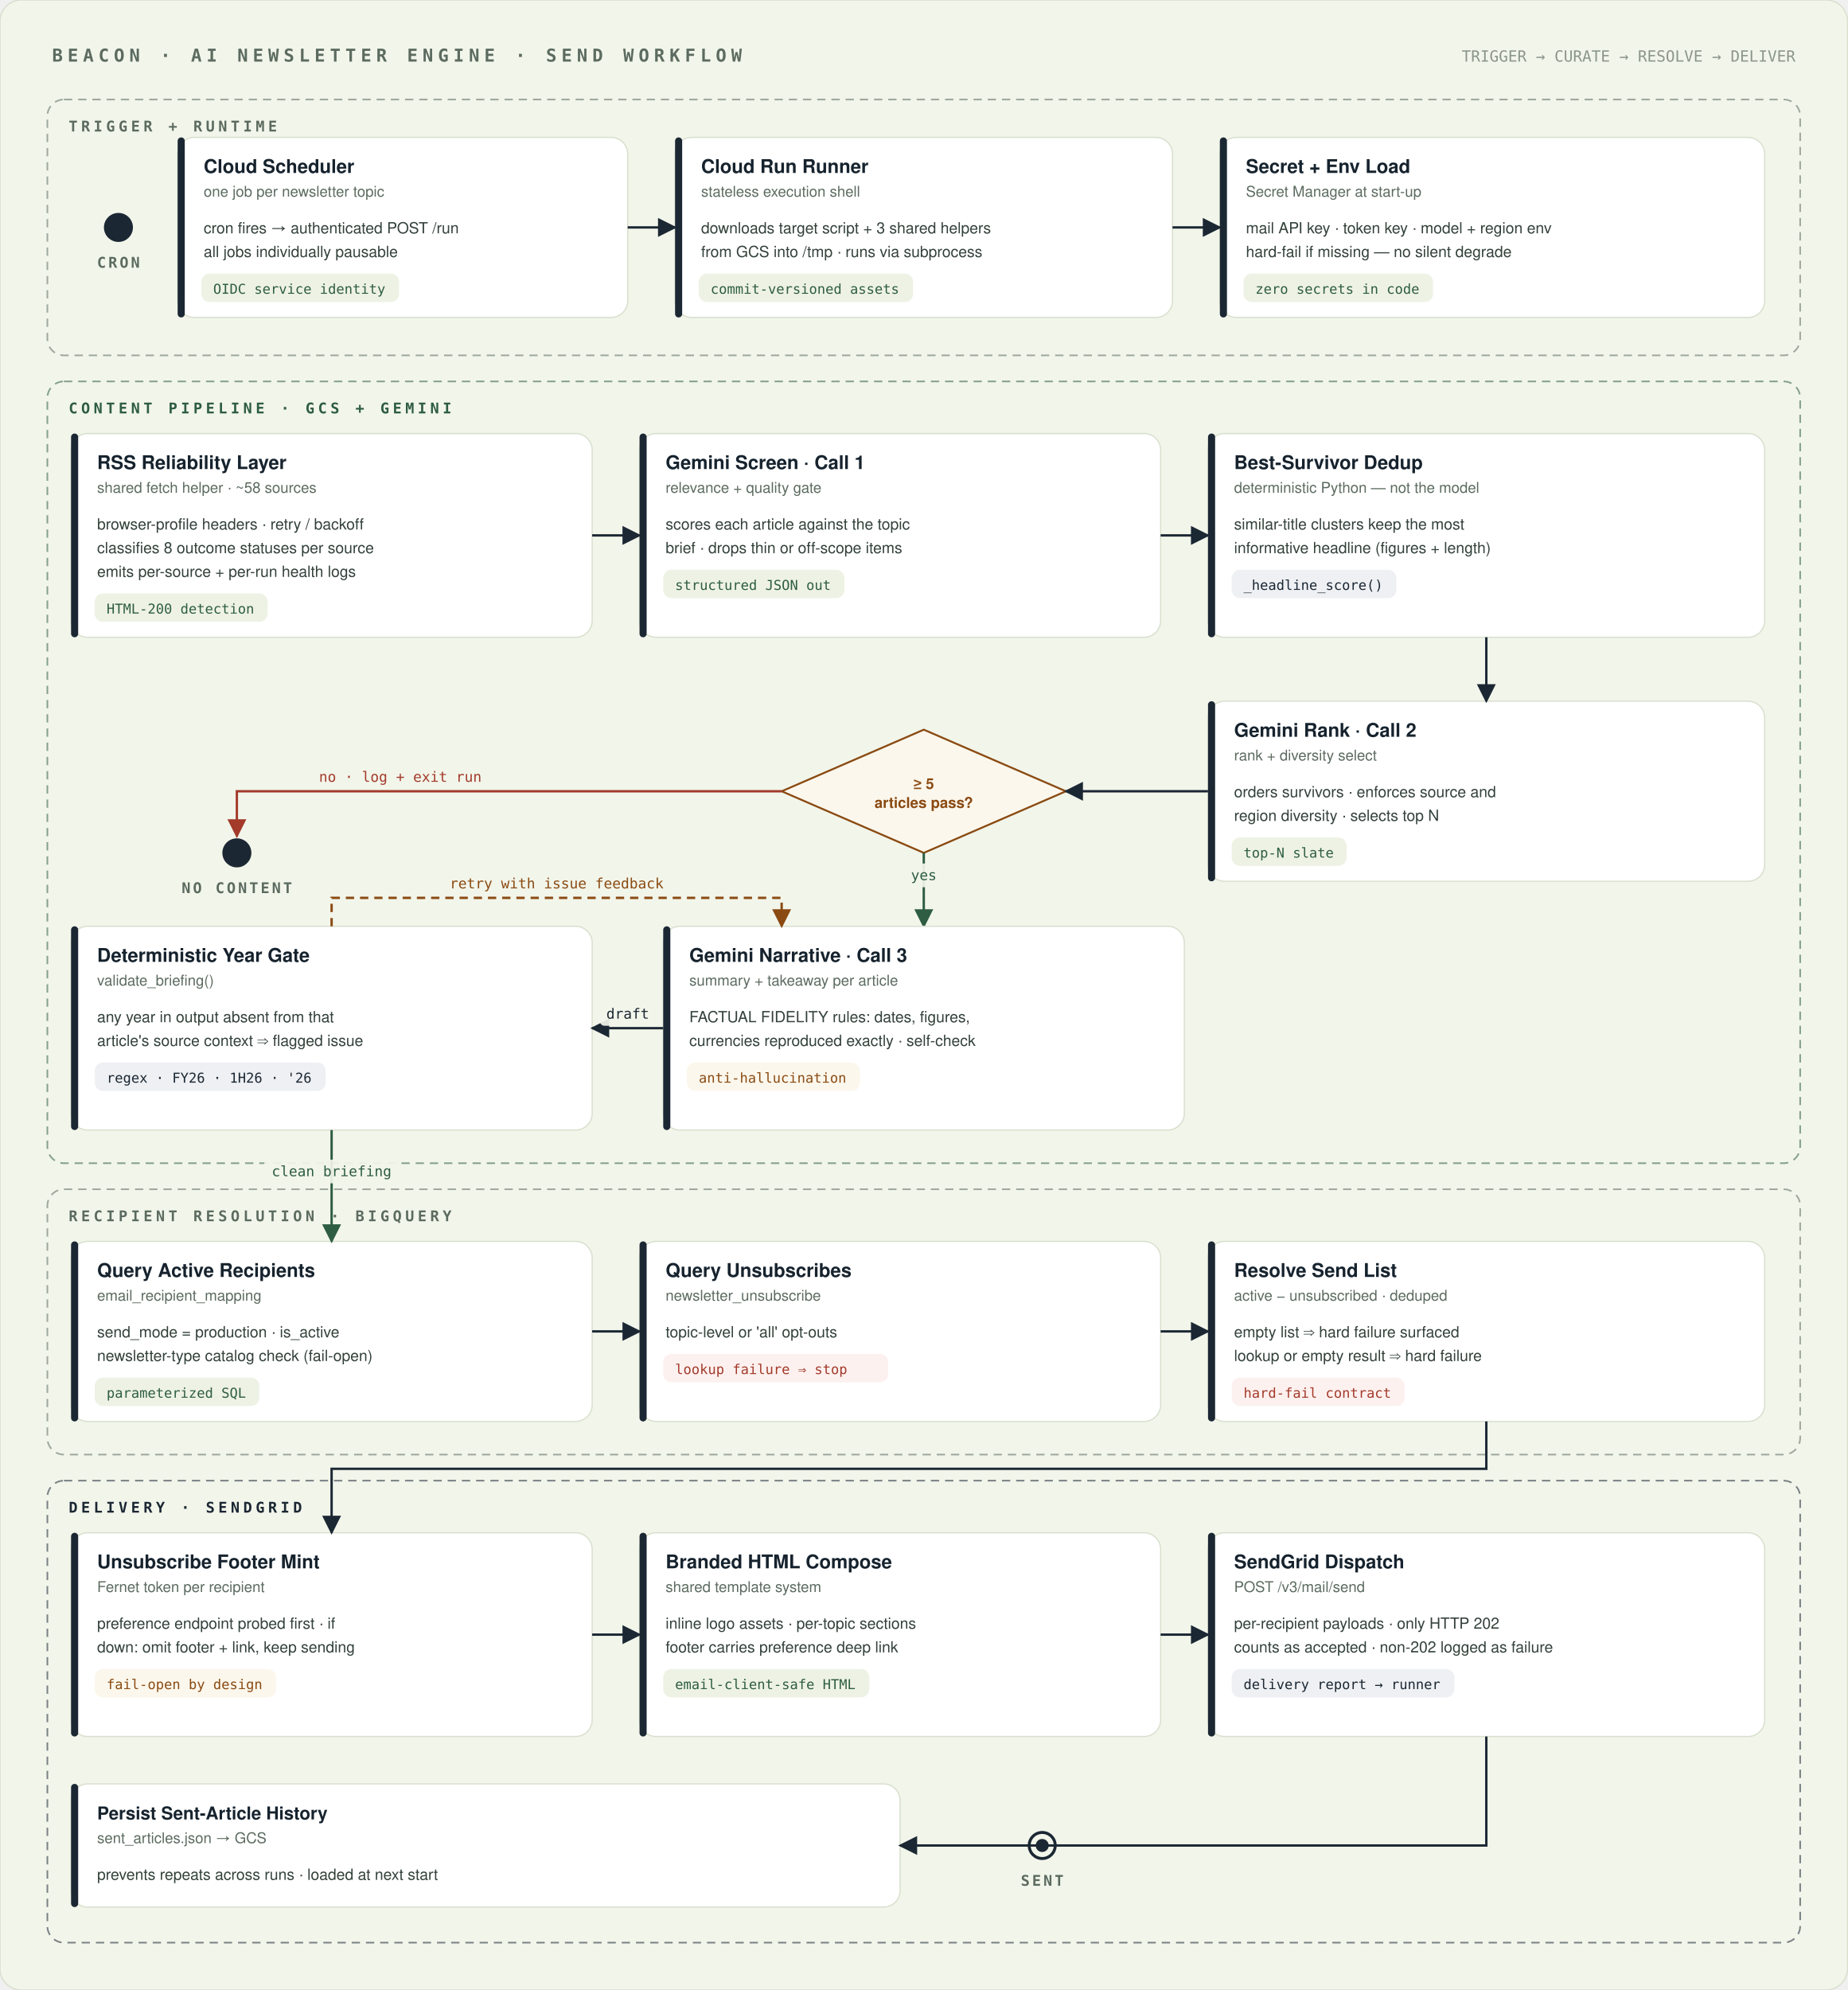
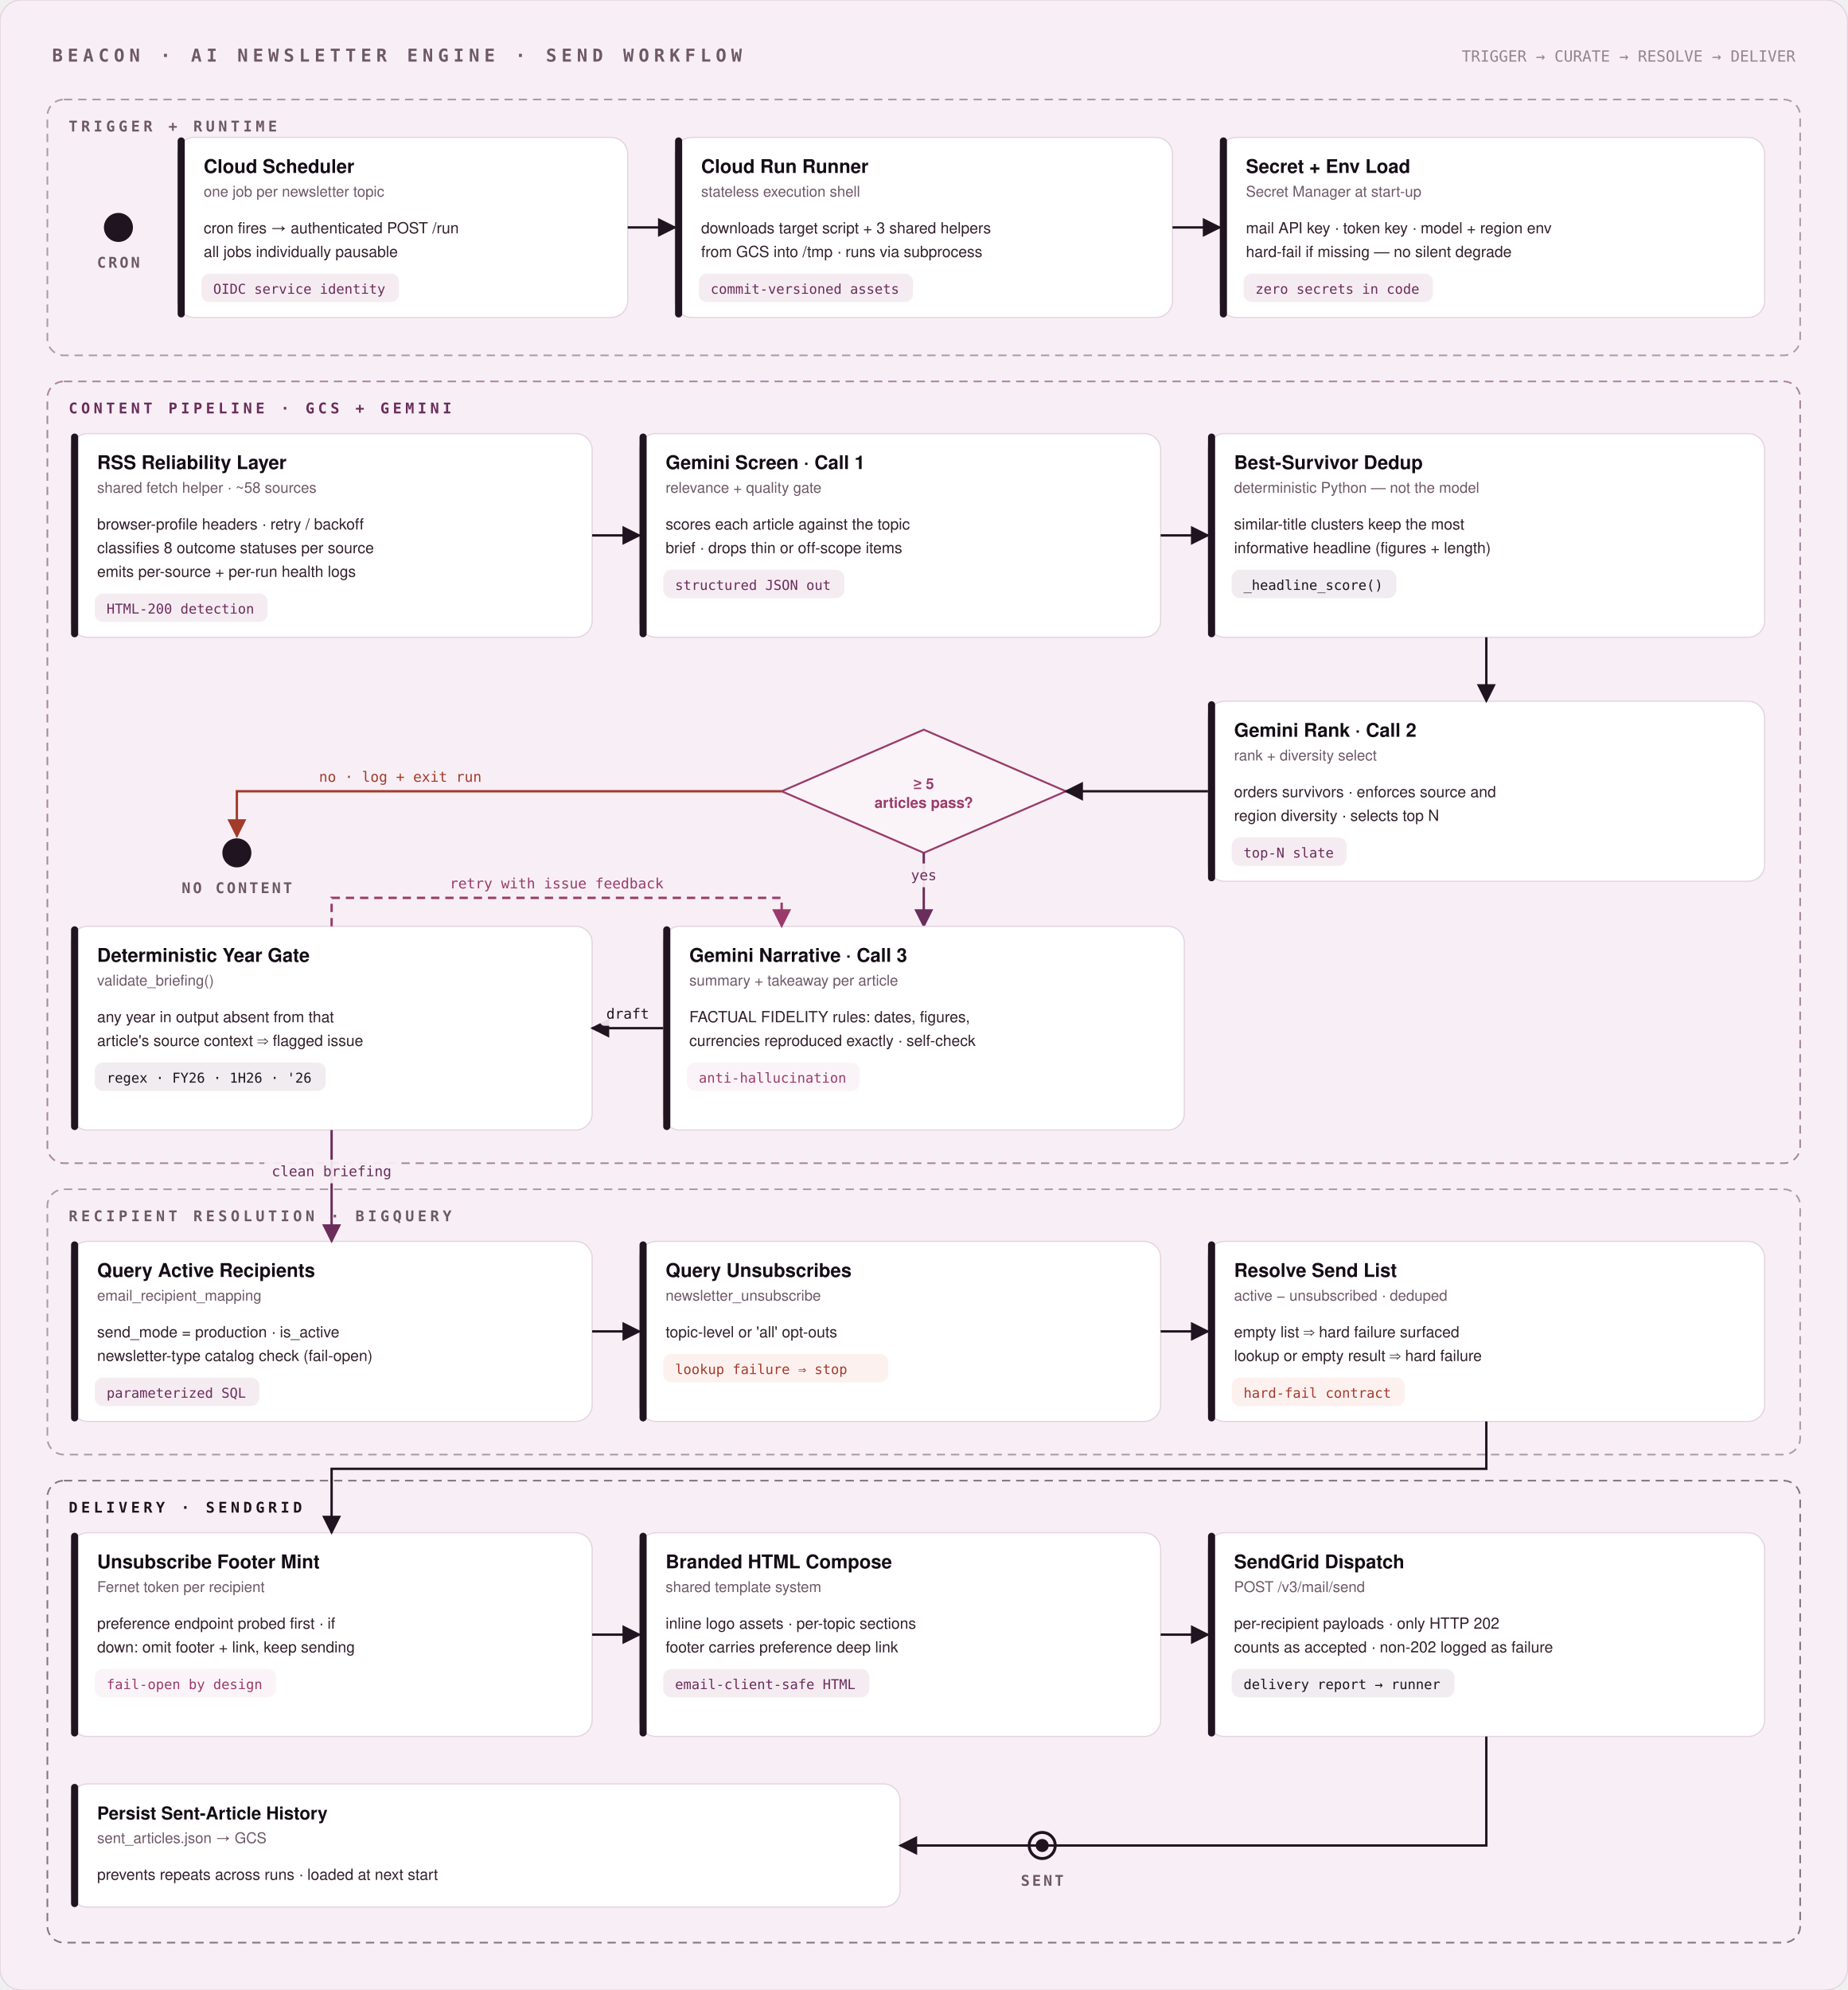
<svg xmlns="http://www.w3.org/2000/svg" viewBox="0 0 1560 1680" font-family="IBM Plex Sans, -apple-system, Segoe UI, Helvetica, Arial, sans-serif">
  <defs>
    <marker id="arr" viewBox="0 0 10 10" refX="9" refY="5" markerWidth="8" markerHeight="8" orient="auto-start-reverse">
-       <path d="M0,0 L10,5 L0,10 z" fill="#1b2733" />
+       <path d="M0,0 L10,5 L0,10 z" fill="#1f1420" />
    </marker>
    <marker id="arrg" viewBox="0 0 10 10" refX="9" refY="5" markerWidth="8" markerHeight="8" orient="auto-start-reverse">
-       <path d="M0,0 L10,5 L0,10 z" fill="#2e5d43" />
+       <path d="M0,0 L10,5 L0,10 z" fill="#6b2d5c" />
    </marker>
    <marker id="arra" viewBox="0 0 10 10" refX="9" refY="5" markerWidth="8" markerHeight="8" orient="auto-start-reverse">
-       <path d="M0,0 L10,5 L0,10 z" fill="#8a4a12" />
+       <path d="M0,0 L10,5 L0,10 z" fill="#9a3a6b" />
    </marker>
    <marker id="arrr" viewBox="0 0 10 10" refX="9" refY="5" markerWidth="8" markerHeight="8" orient="auto-start-reverse">
      <path d="M0,0 L10,5 L0,10 z" fill="#a33a2a" />
    </marker>
  </defs>
-   <rect x="0" y="0" width="1560" height="1680" rx="18" fill="#f2f5ea" stroke="#d8dfcd" />
-   <text x="44" y="52" font-size="15" letter-spacing="4" fill="#5c6b60" font-family="IBM Plex Mono, ui-monospace, Menlo, monospace" font-weight="600">BEACON · AI NEWSLETTER ENGINE · SEND WORKFLOW</text>
-   <text x="1516" y="52" text-anchor="end" font-size="13" fill="#8a958b" font-family="IBM Plex Mono, ui-monospace, Menlo, monospace">TRIGGER → CURATE → RESOLVE → DELIVER</text>
-   <rect x="40" y="84" width="1480" height="216" rx="14" fill="none" stroke="#5c6b60" stroke-width="1.4" opacity="0.55" stroke-dasharray="7 5" />
-   <text x="58" y="111" font-size="12.5" letter-spacing="3" fill="#5c6b60" font-family="IBM Plex Mono, ui-monospace, Menlo, monospace" font-weight="600">TRIGGER + RUNTIME</text>
-   <circle cx="100" cy="192" r="11" fill="#1b2733" stroke="#1b2733" stroke-width="2.5" />
-   <text x="100" y="226" text-anchor="middle" font-size="12.5" letter-spacing="2" fill="#5c6b60" font-family="IBM Plex Mono, ui-monospace, Menlo, monospace" font-weight="600">CRON</text>
-   <rect x="150" y="116" width="380" height="152" rx="14" fill="#ffffff" stroke="#d8dfcd" />
-   <rect x="150" y="116" width="6" height="152" rx="3" fill="#1b2733" />
-   <text x="172" y="146" font-size="16" font-weight="700" fill="#16232e">Cloud Scheduler</text>
-   <text x="172" y="166" font-size="12.5" fill="#5c6b60">one job per newsletter topic</text>
-   <text x="172" y="197" font-size="13" fill="#33413a">cron fires → authenticated POST /run</text>
-   <text x="172" y="217" font-size="13" fill="#33413a">all jobs individually pausable</text>
-   <rect x="170" y="231" width="167" height="24" rx="7" fill="#eef2e4" />
-   <text x="180" y="248" font-size="11.5" fill="#2e5d43" font-family="IBM Plex Mono, ui-monospace, Menlo, monospace">OIDC service identity</text>
-   <rect x="570" y="116" width="420" height="152" rx="14" fill="#ffffff" stroke="#d8dfcd" />
-   <rect x="570" y="116" width="6" height="152" rx="3" fill="#1b2733" />
-   <text x="592" y="146" font-size="16" font-weight="700" fill="#16232e">Cloud Run Runner</text>
-   <text x="592" y="166" font-size="12.5" fill="#5c6b60">stateless execution shell</text>
-   <text x="592" y="197" font-size="13" fill="#33413a">downloads target script + 3 shared helpers</text>
-   <text x="592" y="217" font-size="13" fill="#33413a">from GCS into /tmp · runs via subprocess</text>
-   <rect x="590" y="231" width="181" height="24" rx="7" fill="#eef2e4" />
-   <text x="600" y="248" font-size="11.5" fill="#2e5d43" font-family="IBM Plex Mono, ui-monospace, Menlo, monospace">commit-versioned assets</text>
-   <rect x="1030" y="116" width="460" height="152" rx="14" fill="#ffffff" stroke="#d8dfcd" />
-   <rect x="1030" y="116" width="6" height="152" rx="3" fill="#1b2733" />
-   <text x="1052" y="146" font-size="16" font-weight="700" fill="#16232e">Secret + Env Load</text>
-   <text x="1052" y="166" font-size="12.5" fill="#5c6b60">Secret Manager at start-up</text>
-   <text x="1052" y="197" font-size="13" fill="#33413a">mail API key · token key · model + region env</text>
-   <text x="1052" y="217" font-size="13" fill="#33413a">hard-fail if missing — no silent degrade</text>
-   <rect x="1050" y="231" width="160" height="24" rx="7" fill="#eef2e4" />
-   <text x="1060" y="248" font-size="11.5" fill="#2e5d43" font-family="IBM Plex Mono, ui-monospace, Menlo, monospace">zero secrets in code</text>
-   <polyline points="530,192 570,192" fill="none" stroke="#1b2733" stroke-width="2" marker-end="url(#arr)" />
-   <polyline points="990,192 1030,192" fill="none" stroke="#1b2733" stroke-width="2" marker-end="url(#arr)" />
-   <rect x="40" y="322" width="1480" height="660" rx="14" fill="none" stroke="#2e5d43" stroke-width="1.4" opacity="0.55" stroke-dasharray="7 5" />
-   <text x="58" y="349" font-size="12.5" letter-spacing="3" fill="#2e5d43" font-family="IBM Plex Mono, ui-monospace, Menlo, monospace" font-weight="600">CONTENT PIPELINE · GCS + GEMINI</text>
-   <rect x="60" y="366" width="440" height="172" rx="14" fill="#ffffff" stroke="#d8dfcd" />
-   <rect x="60" y="366" width="6" height="172" rx="3" fill="#1b2733" />
-   <text x="82" y="396" font-size="16" font-weight="700" fill="#16232e">RSS Reliability Layer</text>
-   <text x="82" y="416" font-size="12.5" fill="#5c6b60">shared fetch helper · ~58 sources</text>
-   <text x="82" y="447" font-size="13" fill="#33413a">browser-profile headers · retry / backoff</text>
-   <text x="82" y="467" font-size="13" fill="#33413a">classifies 8 outcome statuses per source</text>
-   <text x="82" y="487" font-size="13" fill="#33413a">emits per-source + per-run health logs</text>
-   <rect x="80" y="501" width="146" height="24" rx="7" fill="#eef2e4" />
-   <text x="90" y="518" font-size="11.5" fill="#2e5d43" font-family="IBM Plex Mono, ui-monospace, Menlo, monospace">HTML-200 detection</text>
-   <rect x="540" y="366" width="440" height="172" rx="14" fill="#ffffff" stroke="#d8dfcd" />
-   <rect x="540" y="366" width="6" height="172" rx="3" fill="#1b2733" />
-   <text x="562" y="396" font-size="16" font-weight="700" fill="#16232e">Gemini Screen · Call 1</text>
-   <text x="562" y="416" font-size="12.5" fill="#5c6b60">relevance + quality gate</text>
-   <text x="562" y="447" font-size="13" fill="#33413a">scores each article against the topic</text>
-   <text x="562" y="467" font-size="13" fill="#33413a">brief · drops thin or off-scope items</text>
-   <rect x="560" y="481" width="153" height="24" rx="7" fill="#eef2e4" />
-   <text x="570" y="498" font-size="11.5" fill="#2e5d43" font-family="IBM Plex Mono, ui-monospace, Menlo, monospace">structured JSON out</text>
-   <rect x="1020" y="366" width="470" height="172" rx="14" fill="#ffffff" stroke="#d8dfcd" />
-   <rect x="1020" y="366" width="6" height="172" rx="3" fill="#1b2733" />
-   <text x="1042" y="396" font-size="16" font-weight="700" fill="#16232e">Best-Survivor Dedup</text>
-   <text x="1042" y="416" font-size="12.5" fill="#5c6b60">deterministic Python — not the model</text>
-   <text x="1042" y="447" font-size="13" fill="#33413a">similar-title clusters keep the most</text>
-   <text x="1042" y="467" font-size="13" fill="#33413a">informative headline (figures + length)</text>
-   <rect x="1040" y="481" width="139" height="24" rx="7" fill="#eef0f3" />
-   <text x="1050" y="498" font-size="11.5" fill="#1b2733" font-family="IBM Plex Mono, ui-monospace, Menlo, monospace">_headline_score()</text>
-   <polyline points="500,452 540,452" fill="none" stroke="#1b2733" stroke-width="2" marker-end="url(#arr)" />
-   <polyline points="980,452 1020,452" fill="none" stroke="#1b2733" stroke-width="2" marker-end="url(#arr)" />
-   <rect x="1020" y="592" width="470" height="152" rx="14" fill="#ffffff" stroke="#d8dfcd" />
-   <rect x="1020" y="592" width="6" height="152" rx="3" fill="#1b2733" />
-   <text x="1042" y="622" font-size="16" font-weight="700" fill="#16232e">Gemini Rank · Call 2</text>
-   <text x="1042" y="642" font-size="12.5" fill="#5c6b60">rank + diversity select</text>
-   <text x="1042" y="673" font-size="13" fill="#33413a">orders survivors · enforces source and</text>
-   <text x="1042" y="693" font-size="13" fill="#33413a">region diversity · selects top N</text>
-   <rect x="1040" y="707" width="97" height="24" rx="7" fill="#eef2e4" />
-   <text x="1050" y="724" font-size="11.5" fill="#2e5d43" font-family="IBM Plex Mono, ui-monospace, Menlo, monospace">top-N slate</text>
-   <polyline points="1255,538 1255,592" fill="none" stroke="#1b2733" stroke-width="2" marker-end="url(#arr)" />
-   <polygon points="780,616 900,668 780,720 660,668" fill="#fbf7ec" stroke="#8a4a12" stroke-width="1.6" />
-   <text x="780" y="666" text-anchor="middle" font-size="12.5" font-weight="600" fill="#8a4a12">≥ 5</text>
-   <text x="780" y="682" text-anchor="middle" font-size="12.5" font-weight="600" fill="#8a4a12">articles pass?</text>
-   <polyline points="1020,668 900,668" fill="none" stroke="#1b2733" stroke-width="2" marker-end="url(#arr)" />
+   <rect x="0" y="0" width="1560" height="1680" rx="18" fill="#f7eff5" stroke="#e4d3df" />
+   <text x="44" y="52" font-size="15" letter-spacing="4" fill="#6e5867" font-family="IBM Plex Mono, ui-monospace, Menlo, monospace" font-weight="600">BEACON · AI NEWSLETTER ENGINE · SEND WORKFLOW</text>
+   <text x="1516" y="52" text-anchor="end" font-size="13" fill="#96828f" font-family="IBM Plex Mono, ui-monospace, Menlo, monospace">TRIGGER → CURATE → RESOLVE → DELIVER</text>
+   <rect x="40" y="84" width="1480" height="216" rx="14" fill="none" stroke="#6e5867" stroke-width="1.4" opacity="0.55" stroke-dasharray="7 5" />
+   <text x="58" y="111" font-size="12.5" letter-spacing="3" fill="#6e5867" font-family="IBM Plex Mono, ui-monospace, Menlo, monospace" font-weight="600">TRIGGER + RUNTIME</text>
+   <circle cx="100" cy="192" r="11" fill="#1f1420" stroke="#1f1420" stroke-width="2.5" />
+   <text x="100" y="226" text-anchor="middle" font-size="12.5" letter-spacing="2" fill="#6e5867" font-family="IBM Plex Mono, ui-monospace, Menlo, monospace" font-weight="600">CRON</text>
+   <rect x="150" y="116" width="380" height="152" rx="14" fill="#ffffff" stroke="#e4d3df" />
+   <rect x="150" y="116" width="6" height="152" rx="3" fill="#1f1420" />
+   <text x="172" y="146" font-size="16" font-weight="700" fill="#150d16">Cloud Scheduler</text>
+   <text x="172" y="166" font-size="12.5" fill="#6e5867">one job per newsletter topic</text>
+   <text x="172" y="197" font-size="13" fill="#33202c">cron fires → authenticated POST /run</text>
+   <text x="172" y="217" font-size="13" fill="#33202c">all jobs individually pausable</text>
+   <rect x="170" y="231" width="167" height="24" rx="7" fill="#f5ecf2" />
+   <text x="180" y="248" font-size="11.5" fill="#6b2d5c" font-family="IBM Plex Mono, ui-monospace, Menlo, monospace">OIDC service identity</text>
+   <rect x="570" y="116" width="420" height="152" rx="14" fill="#ffffff" stroke="#e4d3df" />
+   <rect x="570" y="116" width="6" height="152" rx="3" fill="#1f1420" />
+   <text x="592" y="146" font-size="16" font-weight="700" fill="#150d16">Cloud Run Runner</text>
+   <text x="592" y="166" font-size="12.5" fill="#6e5867">stateless execution shell</text>
+   <text x="592" y="197" font-size="13" fill="#33202c">downloads target script + 3 shared helpers</text>
+   <text x="592" y="217" font-size="13" fill="#33202c">from GCS into /tmp · runs via subprocess</text>
+   <rect x="590" y="231" width="181" height="24" rx="7" fill="#f5ecf2" />
+   <text x="600" y="248" font-size="11.5" fill="#6b2d5c" font-family="IBM Plex Mono, ui-monospace, Menlo, monospace">commit-versioned assets</text>
+   <rect x="1030" y="116" width="460" height="152" rx="14" fill="#ffffff" stroke="#e4d3df" />
+   <rect x="1030" y="116" width="6" height="152" rx="3" fill="#1f1420" />
+   <text x="1052" y="146" font-size="16" font-weight="700" fill="#150d16">Secret + Env Load</text>
+   <text x="1052" y="166" font-size="12.5" fill="#6e5867">Secret Manager at start-up</text>
+   <text x="1052" y="197" font-size="13" fill="#33202c">mail API key · token key · model + region env</text>
+   <text x="1052" y="217" font-size="13" fill="#33202c">hard-fail if missing — no silent degrade</text>
+   <rect x="1050" y="231" width="160" height="24" rx="7" fill="#f5ecf2" />
+   <text x="1060" y="248" font-size="11.5" fill="#6b2d5c" font-family="IBM Plex Mono, ui-monospace, Menlo, monospace">zero secrets in code</text>
+   <polyline points="530,192 570,192" fill="none" stroke="#1f1420" stroke-width="2" marker-end="url(#arr)" />
+   <polyline points="990,192 1030,192" fill="none" stroke="#1f1420" stroke-width="2" marker-end="url(#arr)" />
+   <rect x="40" y="322" width="1480" height="660" rx="14" fill="none" stroke="#6b2d5c" stroke-width="1.4" opacity="0.55" stroke-dasharray="7 5" />
+   <text x="58" y="349" font-size="12.5" letter-spacing="3" fill="#6b2d5c" font-family="IBM Plex Mono, ui-monospace, Menlo, monospace" font-weight="600">CONTENT PIPELINE · GCS + GEMINI</text>
+   <rect x="60" y="366" width="440" height="172" rx="14" fill="#ffffff" stroke="#e4d3df" />
+   <rect x="60" y="366" width="6" height="172" rx="3" fill="#1f1420" />
+   <text x="82" y="396" font-size="16" font-weight="700" fill="#150d16">RSS Reliability Layer</text>
+   <text x="82" y="416" font-size="12.5" fill="#6e5867">shared fetch helper · ~58 sources</text>
+   <text x="82" y="447" font-size="13" fill="#33202c">browser-profile headers · retry / backoff</text>
+   <text x="82" y="467" font-size="13" fill="#33202c">classifies 8 outcome statuses per source</text>
+   <text x="82" y="487" font-size="13" fill="#33202c">emits per-source + per-run health logs</text>
+   <rect x="80" y="501" width="146" height="24" rx="7" fill="#f5ecf2" />
+   <text x="90" y="518" font-size="11.5" fill="#6b2d5c" font-family="IBM Plex Mono, ui-monospace, Menlo, monospace">HTML-200 detection</text>
+   <rect x="540" y="366" width="440" height="172" rx="14" fill="#ffffff" stroke="#e4d3df" />
+   <rect x="540" y="366" width="6" height="172" rx="3" fill="#1f1420" />
+   <text x="562" y="396" font-size="16" font-weight="700" fill="#150d16">Gemini Screen · Call 1</text>
+   <text x="562" y="416" font-size="12.5" fill="#6e5867">relevance + quality gate</text>
+   <text x="562" y="447" font-size="13" fill="#33202c">scores each article against the topic</text>
+   <text x="562" y="467" font-size="13" fill="#33202c">brief · drops thin or off-scope items</text>
+   <rect x="560" y="481" width="153" height="24" rx="7" fill="#f5ecf2" />
+   <text x="570" y="498" font-size="11.5" fill="#6b2d5c" font-family="IBM Plex Mono, ui-monospace, Menlo, monospace">structured JSON out</text>
+   <rect x="1020" y="366" width="470" height="172" rx="14" fill="#ffffff" stroke="#e4d3df" />
+   <rect x="1020" y="366" width="6" height="172" rx="3" fill="#1f1420" />
+   <text x="1042" y="396" font-size="16" font-weight="700" fill="#150d16">Best-Survivor Dedup</text>
+   <text x="1042" y="416" font-size="12.5" fill="#6e5867">deterministic Python — not the model</text>
+   <text x="1042" y="447" font-size="13" fill="#33202c">similar-title clusters keep the most</text>
+   <text x="1042" y="467" font-size="13" fill="#33202c">informative headline (figures + length)</text>
+   <rect x="1040" y="481" width="139" height="24" rx="7" fill="#f0ecef" />
+   <text x="1050" y="498" font-size="11.5" fill="#1f1420" font-family="IBM Plex Mono, ui-monospace, Menlo, monospace">_headline_score()</text>
+   <polyline points="500,452 540,452" fill="none" stroke="#1f1420" stroke-width="2" marker-end="url(#arr)" />
+   <polyline points="980,452 1020,452" fill="none" stroke="#1f1420" stroke-width="2" marker-end="url(#arr)" />
+   <rect x="1020" y="592" width="470" height="152" rx="14" fill="#ffffff" stroke="#e4d3df" />
+   <rect x="1020" y="592" width="6" height="152" rx="3" fill="#1f1420" />
+   <text x="1042" y="622" font-size="16" font-weight="700" fill="#150d16">Gemini Rank · Call 2</text>
+   <text x="1042" y="642" font-size="12.5" fill="#6e5867">rank + diversity select</text>
+   <text x="1042" y="673" font-size="13" fill="#33202c">orders survivors · enforces source and</text>
+   <text x="1042" y="693" font-size="13" fill="#33202c">region diversity · selects top N</text>
+   <rect x="1040" y="707" width="97" height="24" rx="7" fill="#f5ecf2" />
+   <text x="1050" y="724" font-size="11.5" fill="#6b2d5c" font-family="IBM Plex Mono, ui-monospace, Menlo, monospace">top-N slate</text>
+   <polyline points="1255,538 1255,592" fill="none" stroke="#1f1420" stroke-width="2" marker-end="url(#arr)" />
+   <polygon points="780,616 900,668 780,720 660,668" fill="#faf4f8" stroke="#9a3a6b" stroke-width="1.6" />
+   <text x="780" y="666" text-anchor="middle" font-size="12.5" font-weight="600" fill="#9a3a6b">≥ 5</text>
+   <text x="780" y="682" text-anchor="middle" font-size="12.5" font-weight="600" fill="#9a3a6b">articles pass?</text>
+   <polyline points="1020,668 900,668" fill="none" stroke="#1f1420" stroke-width="2" marker-end="url(#arr)" />
  <polyline points="660,668 200,668 200,706" fill="none" stroke="#a33a2a" stroke-width="2" marker-end="url(#arrr)" />
-   <rect x="262.5" y="646.0" width="151" height="20" rx="4" fill="#f2f5ea" opacity="0.92" />
+   <rect x="262.5" y="646.0" width="151" height="20" rx="4" fill="#f7eff5" opacity="0.92" />
  <text x="338.0" y="660.0" text-anchor="middle" font-size="12" fill="#a33a2a" font-family="IBM Plex Mono, ui-monospace, Menlo, monospace">no · log + exit run</text>
-   <circle cx="200" cy="720" r="11" fill="#1b2733" stroke="#1b2733" stroke-width="2.5" />
-   <text x="200" y="754" text-anchor="middle" font-size="12.5" letter-spacing="2" fill="#5c6b60" font-family="IBM Plex Mono, ui-monospace, Menlo, monospace" font-weight="600">NO CONTENT</text>
-   <polyline points="780,720 780,782" fill="none" stroke="#2e5d43" stroke-width="2" marker-end="url(#arrg)" />
-   <rect x="764.0" y="729.0" width="32" height="20" rx="4" fill="#f2f5ea" opacity="0.92" />
-   <text x="780.0" y="743.0" text-anchor="middle" font-size="12" fill="#2e5d43" font-family="IBM Plex Mono, ui-monospace, Menlo, monospace">yes</text>
-   <rect x="560" y="782" width="440" height="172" rx="14" fill="#ffffff" stroke="#d8dfcd" />
-   <rect x="560" y="782" width="6" height="172" rx="3" fill="#1b2733" />
-   <text x="582" y="812" font-size="16" font-weight="700" fill="#16232e">Gemini Narrative · Call 3</text>
-   <text x="582" y="832" font-size="12.5" fill="#5c6b60">summary + takeaway per article</text>
-   <text x="582" y="863" font-size="13" fill="#33413a">FACTUAL FIDELITY rules: dates, figures,</text>
-   <text x="582" y="883" font-size="13" fill="#33413a">currencies reproduced exactly · self-check</text>
-   <rect x="580" y="897" width="146" height="24" rx="7" fill="#fbf7ec" />
-   <text x="590" y="914" font-size="11.5" fill="#8a4a12" font-family="IBM Plex Mono, ui-monospace, Menlo, monospace">anti-hallucination</text>
-   <rect x="60" y="782" width="440" height="172" rx="14" fill="#ffffff" stroke="#d8dfcd" />
-   <rect x="60" y="782" width="6" height="172" rx="3" fill="#1b2733" />
-   <text x="82" y="812" font-size="16" font-weight="700" fill="#16232e">Deterministic Year Gate</text>
-   <text x="82" y="832" font-size="12.5" fill="#5c6b60">validate_briefing()</text>
-   <text x="82" y="863" font-size="13" fill="#33413a">any year in output absent from that</text>
-   <text x="82" y="883" font-size="13" fill="#33413a">article's source context ⇒ flagged issue</text>
-   <rect x="80" y="897" width="195" height="24" rx="7" fill="#eef0f3" />
-   <text x="90" y="914" font-size="11.5" fill="#1b2733" font-family="IBM Plex Mono, ui-monospace, Menlo, monospace">regex · FY26 · 1H26 · '26</text>
-   <polyline points="560,868 500,868" fill="none" stroke="#1b2733" stroke-width="2" marker-end="url(#arr)" />
-   <rect x="506.5" y="846.0" width="47" height="20" rx="4" fill="#f2f5ea" opacity="0.92" />
-   <text x="530.0" y="860.0" text-anchor="middle" font-size="12" fill="#1b2733" font-family="IBM Plex Mono, ui-monospace, Menlo, monospace">draft</text>
-   <polyline points="280,782 280,758 660,758 660,782" fill="none" stroke="#8a4a12" stroke-width="2" stroke-dasharray="7 5" marker-end="url(#arra)" />
-   <rect x="372.0" y="736.0" width="196" height="20" rx="4" fill="#f2f5ea" opacity="0.92" />
-   <text x="470.0" y="750.0" text-anchor="middle" font-size="12" fill="#8a4a12" font-family="IBM Plex Mono, ui-monospace, Menlo, monospace">retry with issue feedback</text>
-   <rect x="40" y="1004" width="1480" height="224" rx="14" fill="none" stroke="#5c6b60" stroke-width="1.4" opacity="0.55" stroke-dasharray="7 5" />
-   <text x="58" y="1031" font-size="12.5" letter-spacing="3" fill="#5c6b60" font-family="IBM Plex Mono, ui-monospace, Menlo, monospace" font-weight="600">RECIPIENT RESOLUTION · BIGQUERY</text>
-   <rect x="60" y="1048" width="440" height="152" rx="14" fill="#ffffff" stroke="#d8dfcd" />
-   <rect x="60" y="1048" width="6" height="152" rx="3" fill="#1b2733" />
-   <text x="82" y="1078" font-size="16" font-weight="700" fill="#16232e">Query Active Recipients</text>
-   <text x="82" y="1098" font-size="12.5" fill="#5c6b60">email_recipient_mapping</text>
-   <text x="82" y="1129" font-size="13" fill="#33413a">send_mode = production · is_active</text>
-   <text x="82" y="1149" font-size="13" fill="#33413a">newsletter-type catalog check (fail-open)</text>
-   <rect x="80" y="1163" width="139" height="24" rx="7" fill="#eef2e4" />
-   <text x="90" y="1180" font-size="11.5" fill="#2e5d43" font-family="IBM Plex Mono, ui-monospace, Menlo, monospace">parameterized SQL</text>
-   <rect x="540" y="1048" width="440" height="152" rx="14" fill="#ffffff" stroke="#d8dfcd" />
-   <rect x="540" y="1048" width="6" height="152" rx="3" fill="#1b2733" />
-   <text x="562" y="1078" font-size="16" font-weight="700" fill="#16232e">Query Unsubscribes</text>
-   <text x="562" y="1098" font-size="12.5" fill="#5c6b60">newsletter_unsubscribe</text>
-   <text x="562" y="1129" font-size="13" fill="#33413a">topic-level or 'all' opt-outs</text>
+   <circle cx="200" cy="720" r="11" fill="#1f1420" stroke="#1f1420" stroke-width="2.5" />
+   <text x="200" y="754" text-anchor="middle" font-size="12.5" letter-spacing="2" fill="#6e5867" font-family="IBM Plex Mono, ui-monospace, Menlo, monospace" font-weight="600">NO CONTENT</text>
+   <polyline points="780,720 780,782" fill="none" stroke="#6b2d5c" stroke-width="2" marker-end="url(#arrg)" />
+   <rect x="764.0" y="729.0" width="32" height="20" rx="4" fill="#f7eff5" opacity="0.92" />
+   <text x="780.0" y="743.0" text-anchor="middle" font-size="12" fill="#6b2d5c" font-family="IBM Plex Mono, ui-monospace, Menlo, monospace">yes</text>
+   <rect x="560" y="782" width="440" height="172" rx="14" fill="#ffffff" stroke="#e4d3df" />
+   <rect x="560" y="782" width="6" height="172" rx="3" fill="#1f1420" />
+   <text x="582" y="812" font-size="16" font-weight="700" fill="#150d16">Gemini Narrative · Call 3</text>
+   <text x="582" y="832" font-size="12.5" fill="#6e5867">summary + takeaway per article</text>
+   <text x="582" y="863" font-size="13" fill="#33202c">FACTUAL FIDELITY rules: dates, figures,</text>
+   <text x="582" y="883" font-size="13" fill="#33202c">currencies reproduced exactly · self-check</text>
+   <rect x="580" y="897" width="146" height="24" rx="7" fill="#faf4f8" />
+   <text x="590" y="914" font-size="11.5" fill="#9a3a6b" font-family="IBM Plex Mono, ui-monospace, Menlo, monospace">anti-hallucination</text>
+   <rect x="60" y="782" width="440" height="172" rx="14" fill="#ffffff" stroke="#e4d3df" />
+   <rect x="60" y="782" width="6" height="172" rx="3" fill="#1f1420" />
+   <text x="82" y="812" font-size="16" font-weight="700" fill="#150d16">Deterministic Year Gate</text>
+   <text x="82" y="832" font-size="12.5" fill="#6e5867">validate_briefing()</text>
+   <text x="82" y="863" font-size="13" fill="#33202c">any year in output absent from that</text>
+   <text x="82" y="883" font-size="13" fill="#33202c">article's source context ⇒ flagged issue</text>
+   <rect x="80" y="897" width="195" height="24" rx="7" fill="#f0ecef" />
+   <text x="90" y="914" font-size="11.5" fill="#1f1420" font-family="IBM Plex Mono, ui-monospace, Menlo, monospace">regex · FY26 · 1H26 · '26</text>
+   <polyline points="560,868 500,868" fill="none" stroke="#1f1420" stroke-width="2" marker-end="url(#arr)" />
+   <rect x="506.5" y="846.0" width="47" height="20" rx="4" fill="#f7eff5" opacity="0.92" />
+   <text x="530.0" y="860.0" text-anchor="middle" font-size="12" fill="#1f1420" font-family="IBM Plex Mono, ui-monospace, Menlo, monospace">draft</text>
+   <polyline points="280,782 280,758 660,758 660,782" fill="none" stroke="#9a3a6b" stroke-width="2" stroke-dasharray="7 5" marker-end="url(#arra)" />
+   <rect x="372.0" y="736.0" width="196" height="20" rx="4" fill="#f7eff5" opacity="0.92" />
+   <text x="470.0" y="750.0" text-anchor="middle" font-size="12" fill="#9a3a6b" font-family="IBM Plex Mono, ui-monospace, Menlo, monospace">retry with issue feedback</text>
+   <rect x="40" y="1004" width="1480" height="224" rx="14" fill="none" stroke="#6e5867" stroke-width="1.4" opacity="0.55" stroke-dasharray="7 5" />
+   <text x="58" y="1031" font-size="12.5" letter-spacing="3" fill="#6e5867" font-family="IBM Plex Mono, ui-monospace, Menlo, monospace" font-weight="600">RECIPIENT RESOLUTION · BIGQUERY</text>
+   <rect x="60" y="1048" width="440" height="152" rx="14" fill="#ffffff" stroke="#e4d3df" />
+   <rect x="60" y="1048" width="6" height="152" rx="3" fill="#1f1420" />
+   <text x="82" y="1078" font-size="16" font-weight="700" fill="#150d16">Query Active Recipients</text>
+   <text x="82" y="1098" font-size="12.5" fill="#6e5867">email_recipient_mapping</text>
+   <text x="82" y="1129" font-size="13" fill="#33202c">send_mode = production · is_active</text>
+   <text x="82" y="1149" font-size="13" fill="#33202c">newsletter-type catalog check (fail-open)</text>
+   <rect x="80" y="1163" width="139" height="24" rx="7" fill="#f5ecf2" />
+   <text x="90" y="1180" font-size="11.5" fill="#6b2d5c" font-family="IBM Plex Mono, ui-monospace, Menlo, monospace">parameterized SQL</text>
+   <rect x="540" y="1048" width="440" height="152" rx="14" fill="#ffffff" stroke="#e4d3df" />
+   <rect x="540" y="1048" width="6" height="152" rx="3" fill="#1f1420" />
+   <text x="562" y="1078" font-size="16" font-weight="700" fill="#150d16">Query Unsubscribes</text>
+   <text x="562" y="1098" font-size="12.5" fill="#6e5867">newsletter_unsubscribe</text>
+   <text x="562" y="1129" font-size="13" fill="#33202c">topic-level or 'all' opt-outs</text>
  <rect x="560" y="1143" width="190" height="24" rx="7" fill="#fdf1ef" />
  <text x="570" y="1160" font-size="11.5" fill="#a33a2a" font-family="IBM Plex Mono, ui-monospace, Menlo, monospace">lookup failure ⇒ stop</text>
-   <rect x="1020" y="1048" width="470" height="152" rx="14" fill="#ffffff" stroke="#d8dfcd" />
-   <rect x="1020" y="1048" width="6" height="152" rx="3" fill="#1b2733" />
-   <text x="1042" y="1078" font-size="16" font-weight="700" fill="#16232e">Resolve Send List</text>
-   <text x="1042" y="1098" font-size="12.5" fill="#5c6b60">active − unsubscribed · deduped</text>
-   <text x="1042" y="1129" font-size="13" fill="#33413a">empty list ⇒ hard failure surfaced</text>
-   <text x="1042" y="1149" font-size="13" fill="#33413a">lookup or empty result ⇒ hard failure</text>
+   <rect x="1020" y="1048" width="470" height="152" rx="14" fill="#ffffff" stroke="#e4d3df" />
+   <rect x="1020" y="1048" width="6" height="152" rx="3" fill="#1f1420" />
+   <text x="1042" y="1078" font-size="16" font-weight="700" fill="#150d16">Resolve Send List</text>
+   <text x="1042" y="1098" font-size="12.5" fill="#6e5867">active − unsubscribed · deduped</text>
+   <text x="1042" y="1129" font-size="13" fill="#33202c">empty list ⇒ hard failure surfaced</text>
+   <text x="1042" y="1149" font-size="13" fill="#33202c">lookup or empty result ⇒ hard failure</text>
  <rect x="1040" y="1163" width="146" height="24" rx="7" fill="#fdf1ef" />
  <text x="1050" y="1180" font-size="11.5" fill="#a33a2a" font-family="IBM Plex Mono, ui-monospace, Menlo, monospace">hard-fail contract</text>
-   <polyline points="280,954 280,1048" fill="none" stroke="#2e5d43" stroke-width="2" marker-end="url(#arrg)" />
-   <rect x="223.0" y="979.0" width="114" height="20" rx="4" fill="#f2f5ea" opacity="0.92" />
-   <text x="280.0" y="993.0" text-anchor="middle" font-size="12" fill="#2e5d43" font-family="IBM Plex Mono, ui-monospace, Menlo, monospace">clean briefing</text>
-   <polyline points="500,1124 540,1124" fill="none" stroke="#1b2733" stroke-width="2" marker-end="url(#arr)" />
-   <polyline points="980,1124 1020,1124" fill="none" stroke="#1b2733" stroke-width="2" marker-end="url(#arr)" />
-   <rect x="40" y="1250" width="1480" height="390" rx="14" fill="none" stroke="#1b2733" stroke-width="1.4" opacity="0.55" stroke-dasharray="7 5" />
-   <text x="58" y="1277" font-size="12.5" letter-spacing="3" fill="#1b2733" font-family="IBM Plex Mono, ui-monospace, Menlo, monospace" font-weight="600">DELIVERY · SENDGRID</text>
-   <rect x="60" y="1294" width="440" height="172" rx="14" fill="#ffffff" stroke="#d8dfcd" />
-   <rect x="60" y="1294" width="6" height="172" rx="3" fill="#1b2733" />
-   <text x="82" y="1324" font-size="16" font-weight="700" fill="#16232e">Unsubscribe Footer Mint</text>
-   <text x="82" y="1344" font-size="12.5" fill="#5c6b60">Fernet token per recipient</text>
-   <text x="82" y="1375" font-size="13" fill="#33413a">preference endpoint probed first · if</text>
-   <text x="82" y="1395" font-size="13" fill="#33413a">down: omit footer + link, keep sending</text>
-   <rect x="80" y="1409" width="153" height="24" rx="7" fill="#fbf7ec" />
-   <text x="90" y="1426" font-size="11.5" fill="#8a4a12" font-family="IBM Plex Mono, ui-monospace, Menlo, monospace">fail-open by design</text>
-   <rect x="540" y="1294" width="440" height="172" rx="14" fill="#ffffff" stroke="#d8dfcd" />
-   <rect x="540" y="1294" width="6" height="172" rx="3" fill="#1b2733" />
-   <text x="562" y="1324" font-size="16" font-weight="700" fill="#16232e">Branded HTML Compose</text>
-   <text x="562" y="1344" font-size="12.5" fill="#5c6b60">shared template system</text>
-   <text x="562" y="1375" font-size="13" fill="#33413a">inline logo assets · per-topic sections</text>
-   <text x="562" y="1395" font-size="13" fill="#33413a">footer carries preference deep link</text>
-   <rect x="560" y="1409" width="174" height="24" rx="7" fill="#eef2e4" />
-   <text x="570" y="1426" font-size="11.5" fill="#2e5d43" font-family="IBM Plex Mono, ui-monospace, Menlo, monospace">email-client-safe HTML</text>
-   <rect x="1020" y="1294" width="470" height="172" rx="14" fill="#ffffff" stroke="#d8dfcd" />
-   <rect x="1020" y="1294" width="6" height="172" rx="3" fill="#1b2733" />
-   <text x="1042" y="1324" font-size="16" font-weight="700" fill="#16232e">SendGrid Dispatch</text>
-   <text x="1042" y="1344" font-size="12.5" fill="#5c6b60">POST /v3/mail/send</text>
-   <text x="1042" y="1375" font-size="13" fill="#33413a">per-recipient payloads · only HTTP 202</text>
-   <text x="1042" y="1395" font-size="13" fill="#33413a">counts as accepted · non-202 logged as failure</text>
-   <rect x="1040" y="1409" width="188" height="24" rx="7" fill="#eef0f3" />
-   <text x="1050" y="1426" font-size="11.5" fill="#1b2733" font-family="IBM Plex Mono, ui-monospace, Menlo, monospace">delivery report → runner</text>
-   <polyline points="1255,1200 1255,1240 280,1240 280,1294" fill="none" stroke="#1b2733" stroke-width="2" marker-end="url(#arr)" />
-   <polyline points="500,1380 540,1380" fill="none" stroke="#1b2733" stroke-width="2" marker-end="url(#arr)" />
-   <polyline points="980,1380 1020,1380" fill="none" stroke="#1b2733" stroke-width="2" marker-end="url(#arr)" />
-   <rect x="60" y="1506" width="700" height="104" rx="14" fill="#ffffff" stroke="#d8dfcd" />
-   <rect x="60" y="1506" width="6" height="104" rx="3" fill="#1b2733" />
-   <text x="82" y="1536" font-size="15" font-weight="700" fill="#16232e">Persist Sent-Article History</text>
-   <text x="82" y="1556" font-size="12.5" fill="#5c6b60">sent_articles.json → GCS</text>
-   <text x="82" y="1587" font-size="13" fill="#33413a">prevents repeats across runs · loaded at next start</text>
-   <polyline points="1255,1466 1255,1558 760,1558" fill="none" stroke="#1b2733" stroke-width="2" marker-end="url(#arr)" />
-   <circle cx="880" cy="1558" r="11" fill="none" stroke="#1b2733" stroke-width="2.5" />
-   <circle cx="880" cy="1558" r="5.5" fill="#1b2733" />
-   <text x="880" y="1592" text-anchor="middle" font-size="12.5" letter-spacing="2" fill="#5c6b60" font-family="IBM Plex Mono, ui-monospace, Menlo, monospace" font-weight="600">SENT</text>
+   <polyline points="280,954 280,1048" fill="none" stroke="#6b2d5c" stroke-width="2" marker-end="url(#arrg)" />
+   <rect x="223.0" y="979.0" width="114" height="20" rx="4" fill="#f7eff5" opacity="0.92" />
+   <text x="280.0" y="993.0" text-anchor="middle" font-size="12" fill="#6b2d5c" font-family="IBM Plex Mono, ui-monospace, Menlo, monospace">clean briefing</text>
+   <polyline points="500,1124 540,1124" fill="none" stroke="#1f1420" stroke-width="2" marker-end="url(#arr)" />
+   <polyline points="980,1124 1020,1124" fill="none" stroke="#1f1420" stroke-width="2" marker-end="url(#arr)" />
+   <rect x="40" y="1250" width="1480" height="390" rx="14" fill="none" stroke="#1f1420" stroke-width="1.4" opacity="0.55" stroke-dasharray="7 5" />
+   <text x="58" y="1277" font-size="12.5" letter-spacing="3" fill="#1f1420" font-family="IBM Plex Mono, ui-monospace, Menlo, monospace" font-weight="600">DELIVERY · SENDGRID</text>
+   <rect x="60" y="1294" width="440" height="172" rx="14" fill="#ffffff" stroke="#e4d3df" />
+   <rect x="60" y="1294" width="6" height="172" rx="3" fill="#1f1420" />
+   <text x="82" y="1324" font-size="16" font-weight="700" fill="#150d16">Unsubscribe Footer Mint</text>
+   <text x="82" y="1344" font-size="12.5" fill="#6e5867">Fernet token per recipient</text>
+   <text x="82" y="1375" font-size="13" fill="#33202c">preference endpoint probed first · if</text>
+   <text x="82" y="1395" font-size="13" fill="#33202c">down: omit footer + link, keep sending</text>
+   <rect x="80" y="1409" width="153" height="24" rx="7" fill="#faf4f8" />
+   <text x="90" y="1426" font-size="11.5" fill="#9a3a6b" font-family="IBM Plex Mono, ui-monospace, Menlo, monospace">fail-open by design</text>
+   <rect x="540" y="1294" width="440" height="172" rx="14" fill="#ffffff" stroke="#e4d3df" />
+   <rect x="540" y="1294" width="6" height="172" rx="3" fill="#1f1420" />
+   <text x="562" y="1324" font-size="16" font-weight="700" fill="#150d16">Branded HTML Compose</text>
+   <text x="562" y="1344" font-size="12.5" fill="#6e5867">shared template system</text>
+   <text x="562" y="1375" font-size="13" fill="#33202c">inline logo assets · per-topic sections</text>
+   <text x="562" y="1395" font-size="13" fill="#33202c">footer carries preference deep link</text>
+   <rect x="560" y="1409" width="174" height="24" rx="7" fill="#f5ecf2" />
+   <text x="570" y="1426" font-size="11.5" fill="#6b2d5c" font-family="IBM Plex Mono, ui-monospace, Menlo, monospace">email-client-safe HTML</text>
+   <rect x="1020" y="1294" width="470" height="172" rx="14" fill="#ffffff" stroke="#e4d3df" />
+   <rect x="1020" y="1294" width="6" height="172" rx="3" fill="#1f1420" />
+   <text x="1042" y="1324" font-size="16" font-weight="700" fill="#150d16">SendGrid Dispatch</text>
+   <text x="1042" y="1344" font-size="12.5" fill="#6e5867">POST /v3/mail/send</text>
+   <text x="1042" y="1375" font-size="13" fill="#33202c">per-recipient payloads · only HTTP 202</text>
+   <text x="1042" y="1395" font-size="13" fill="#33202c">counts as accepted · non-202 logged as failure</text>
+   <rect x="1040" y="1409" width="188" height="24" rx="7" fill="#f0ecef" />
+   <text x="1050" y="1426" font-size="11.5" fill="#1f1420" font-family="IBM Plex Mono, ui-monospace, Menlo, monospace">delivery report → runner</text>
+   <polyline points="1255,1200 1255,1240 280,1240 280,1294" fill="none" stroke="#1f1420" stroke-width="2" marker-end="url(#arr)" />
+   <polyline points="500,1380 540,1380" fill="none" stroke="#1f1420" stroke-width="2" marker-end="url(#arr)" />
+   <polyline points="980,1380 1020,1380" fill="none" stroke="#1f1420" stroke-width="2" marker-end="url(#arr)" />
+   <rect x="60" y="1506" width="700" height="104" rx="14" fill="#ffffff" stroke="#e4d3df" />
+   <rect x="60" y="1506" width="6" height="104" rx="3" fill="#1f1420" />
+   <text x="82" y="1536" font-size="15" font-weight="700" fill="#150d16">Persist Sent-Article History</text>
+   <text x="82" y="1556" font-size="12.5" fill="#6e5867">sent_articles.json → GCS</text>
+   <text x="82" y="1587" font-size="13" fill="#33202c">prevents repeats across runs · loaded at next start</text>
+   <polyline points="1255,1466 1255,1558 760,1558" fill="none" stroke="#1f1420" stroke-width="2" marker-end="url(#arr)" />
+   <circle cx="880" cy="1558" r="11" fill="none" stroke="#1f1420" stroke-width="2.5" />
+   <circle cx="880" cy="1558" r="5.5" fill="#1f1420" />
+   <text x="880" y="1592" text-anchor="middle" font-size="12.5" letter-spacing="2" fill="#6e5867" font-family="IBM Plex Mono, ui-monospace, Menlo, monospace" font-weight="600">SENT</text>
</svg>
